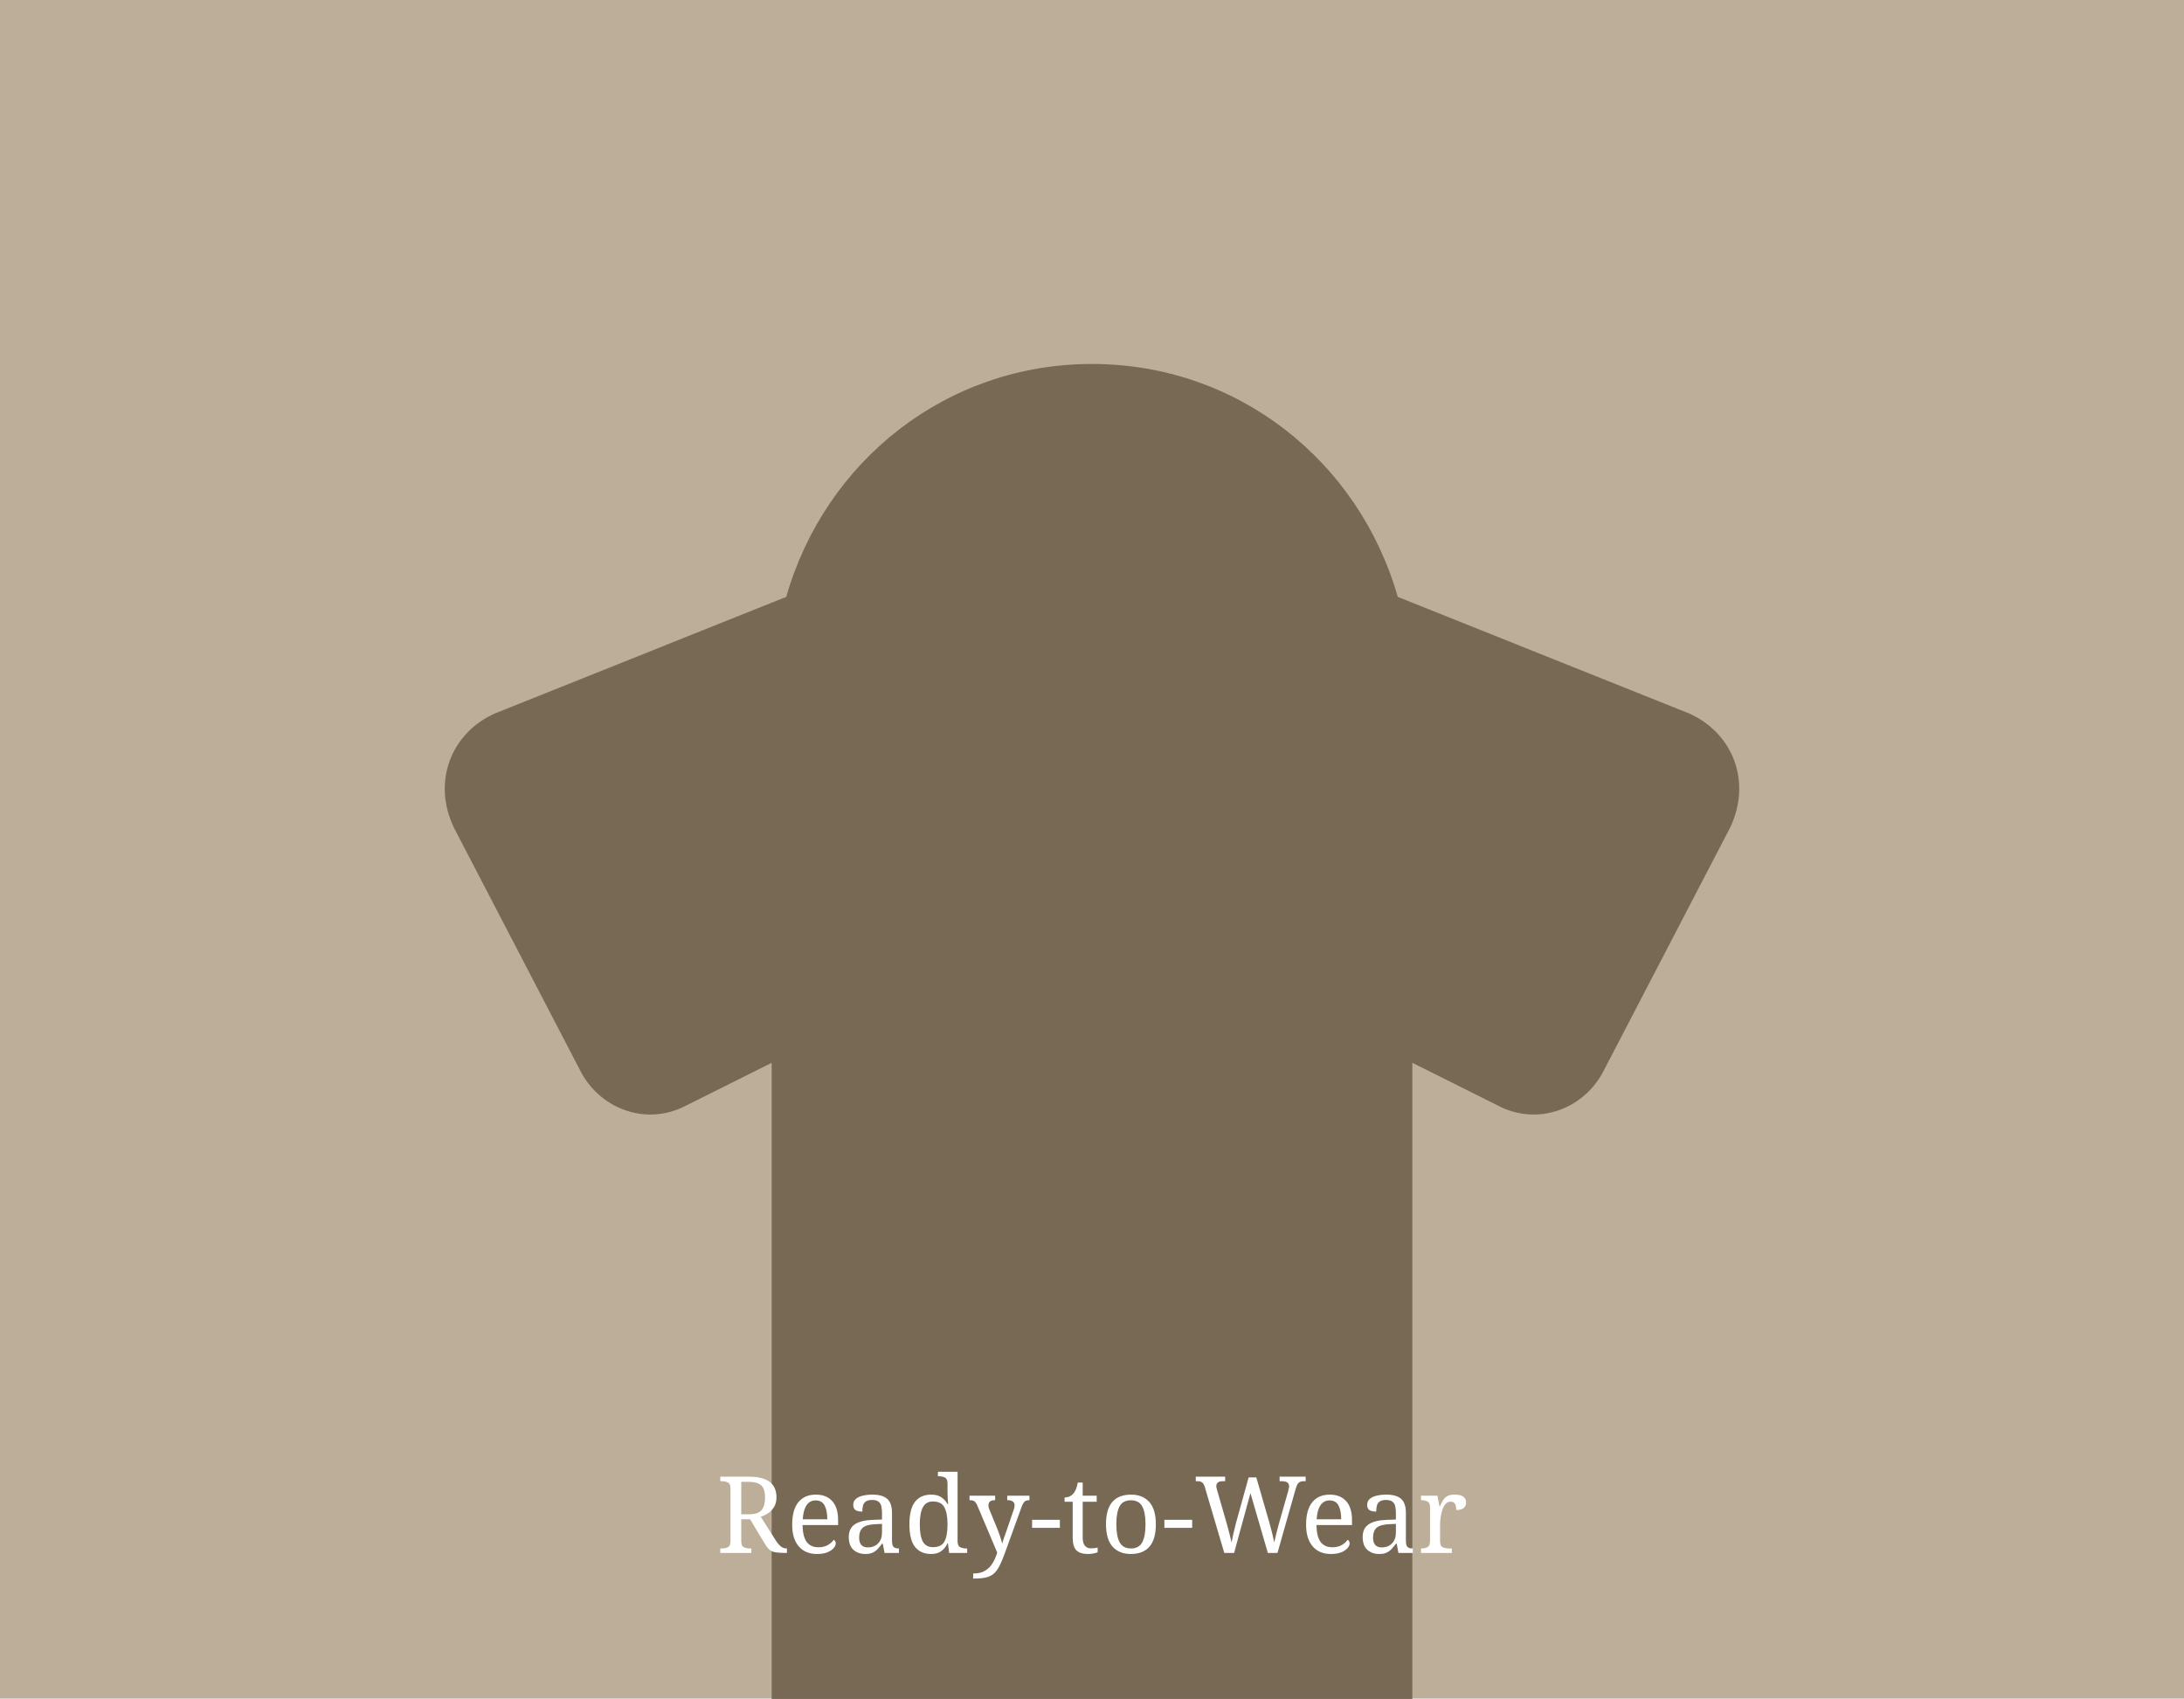
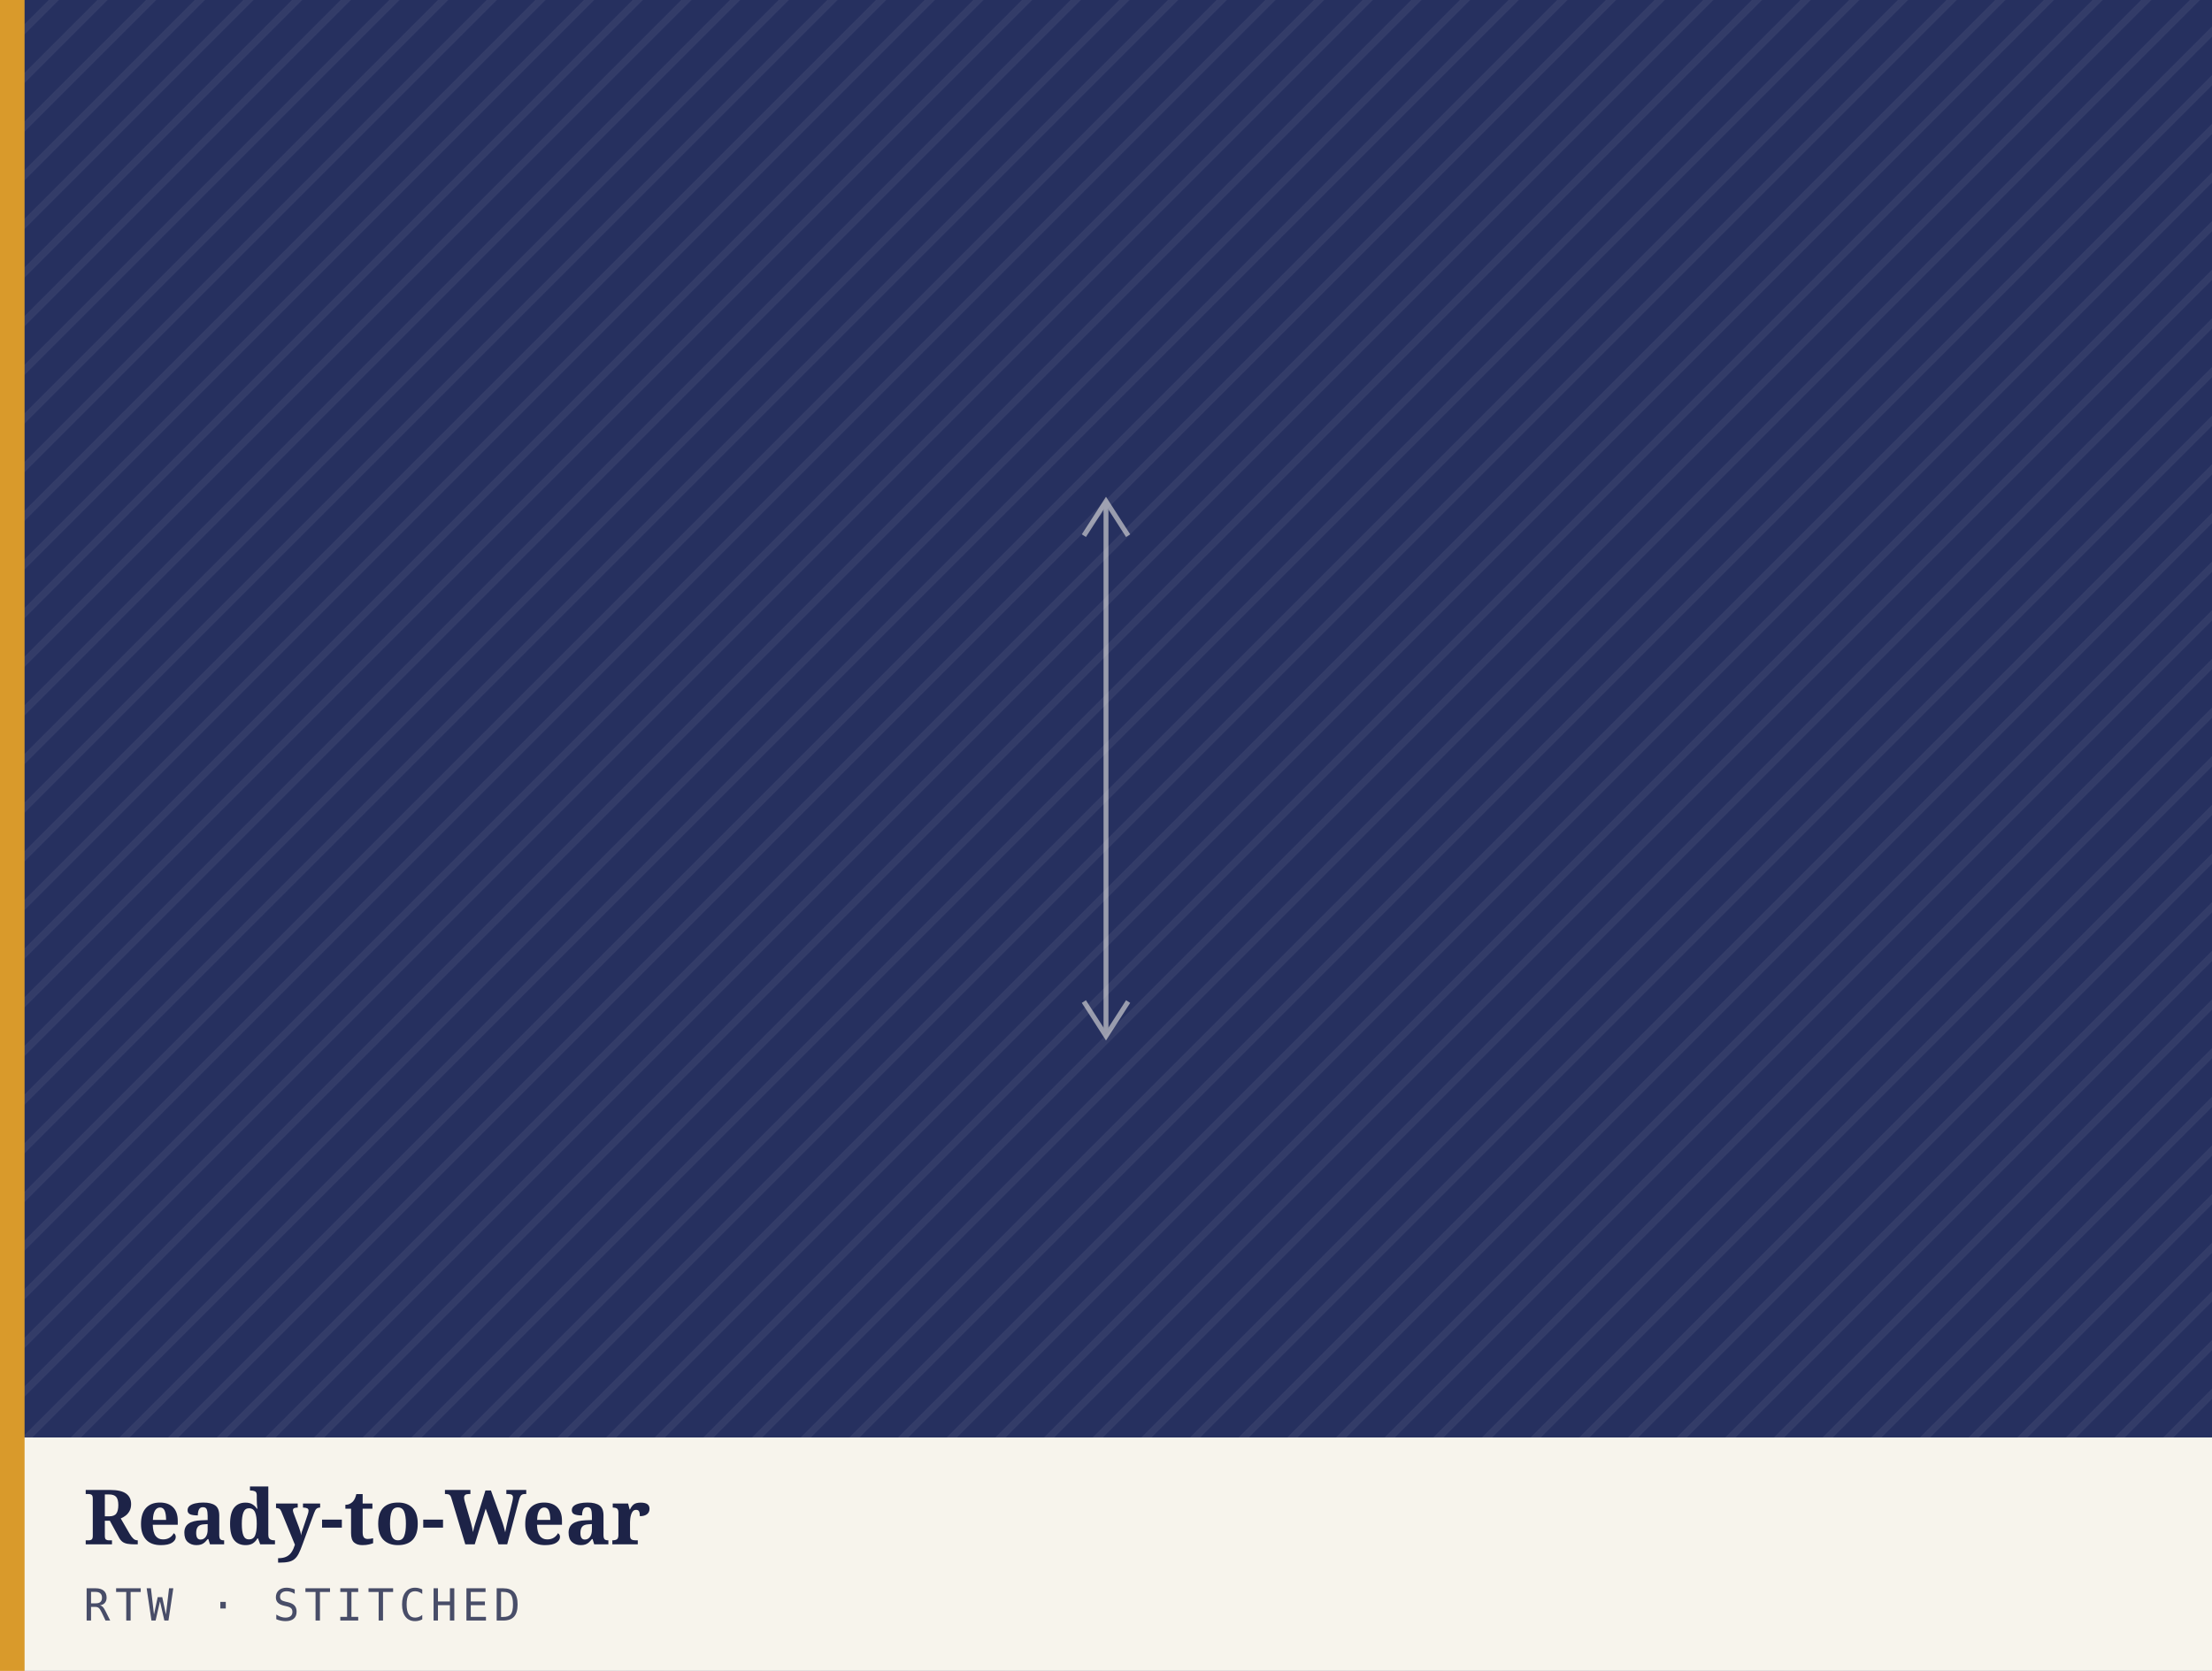
- <svg xmlns="http://www.w3.org/2000/svg" width="900" height="700" viewBox="0 0 900 700" role="img" aria-label="Ready-to-Wear">
-   <rect width="900" height="700" fill="#bcae98" />
-   <g fill="#6b5d47" opacity="0.85">
-     <path d="M450 150c-60 0-110 40-126 96l-120 48c-18 8-26 28-17 47l52 100c8 16 27 23 43 15l36-18v320h264V438l36 18c16 8 35 1 43-15l52-100c9-19 1-39-17-47l-120-48c-16-56-66-96-126-96z" />
+ <svg xmlns="http://www.w3.org/2000/svg" width="900" height="680" viewBox="0 0 900 680" role="img" aria-label="Ready-to-Wear">
+   <defs>
+     <pattern id="twill" width="14" height="14" patternUnits="userSpaceOnUse" patternTransform="rotate(45)">
+       <line x1="0" y1="0" x2="0" y2="14" stroke="#ffffff" stroke-width="6" opacity="0.06" />
+     </pattern>
+   </defs>
+   <rect width="900" height="680" fill="#26305f" />
+   <rect width="900" height="680" fill="url(#twill)" />
+   <rect x="0" y="0" width="10" height="680" fill="#d99a2b" />
+   <g stroke="#f7f4ec" stroke-width="2" fill="none" opacity="0.55">
+     <line x1="450" y1="204" x2="450" y2="421.6" />
+     <path d="M441 218 L450 204 L459 218" />
+     <path d="M441 407.6 L450 421.6 L459 407.6" />
  </g>
-   <text x="450" y="640" font-family="Georgia, serif" font-size="44" fill="#ffffff" text-anchor="middle">Ready-to-Wear</text>
+   <rect x="0" y="585" width="900" height="95" fill="#f7f4ec" />
+   <rect x="0" y="585" width="10" height="95" fill="#d99a2b" />
+   <text x="34" y="628.5" font-family="'Fraunces', Georgia, serif" font-size="31" font-weight="600" fill="#1d2347">Ready-to-Wear</text>
+   <text x="34" y="659.5" font-family="'Spline Sans Mono', monospace" font-size="18" letter-spacing="2" fill="#1d2347" opacity="0.8">RTW · STITCHED</text>
</svg>
